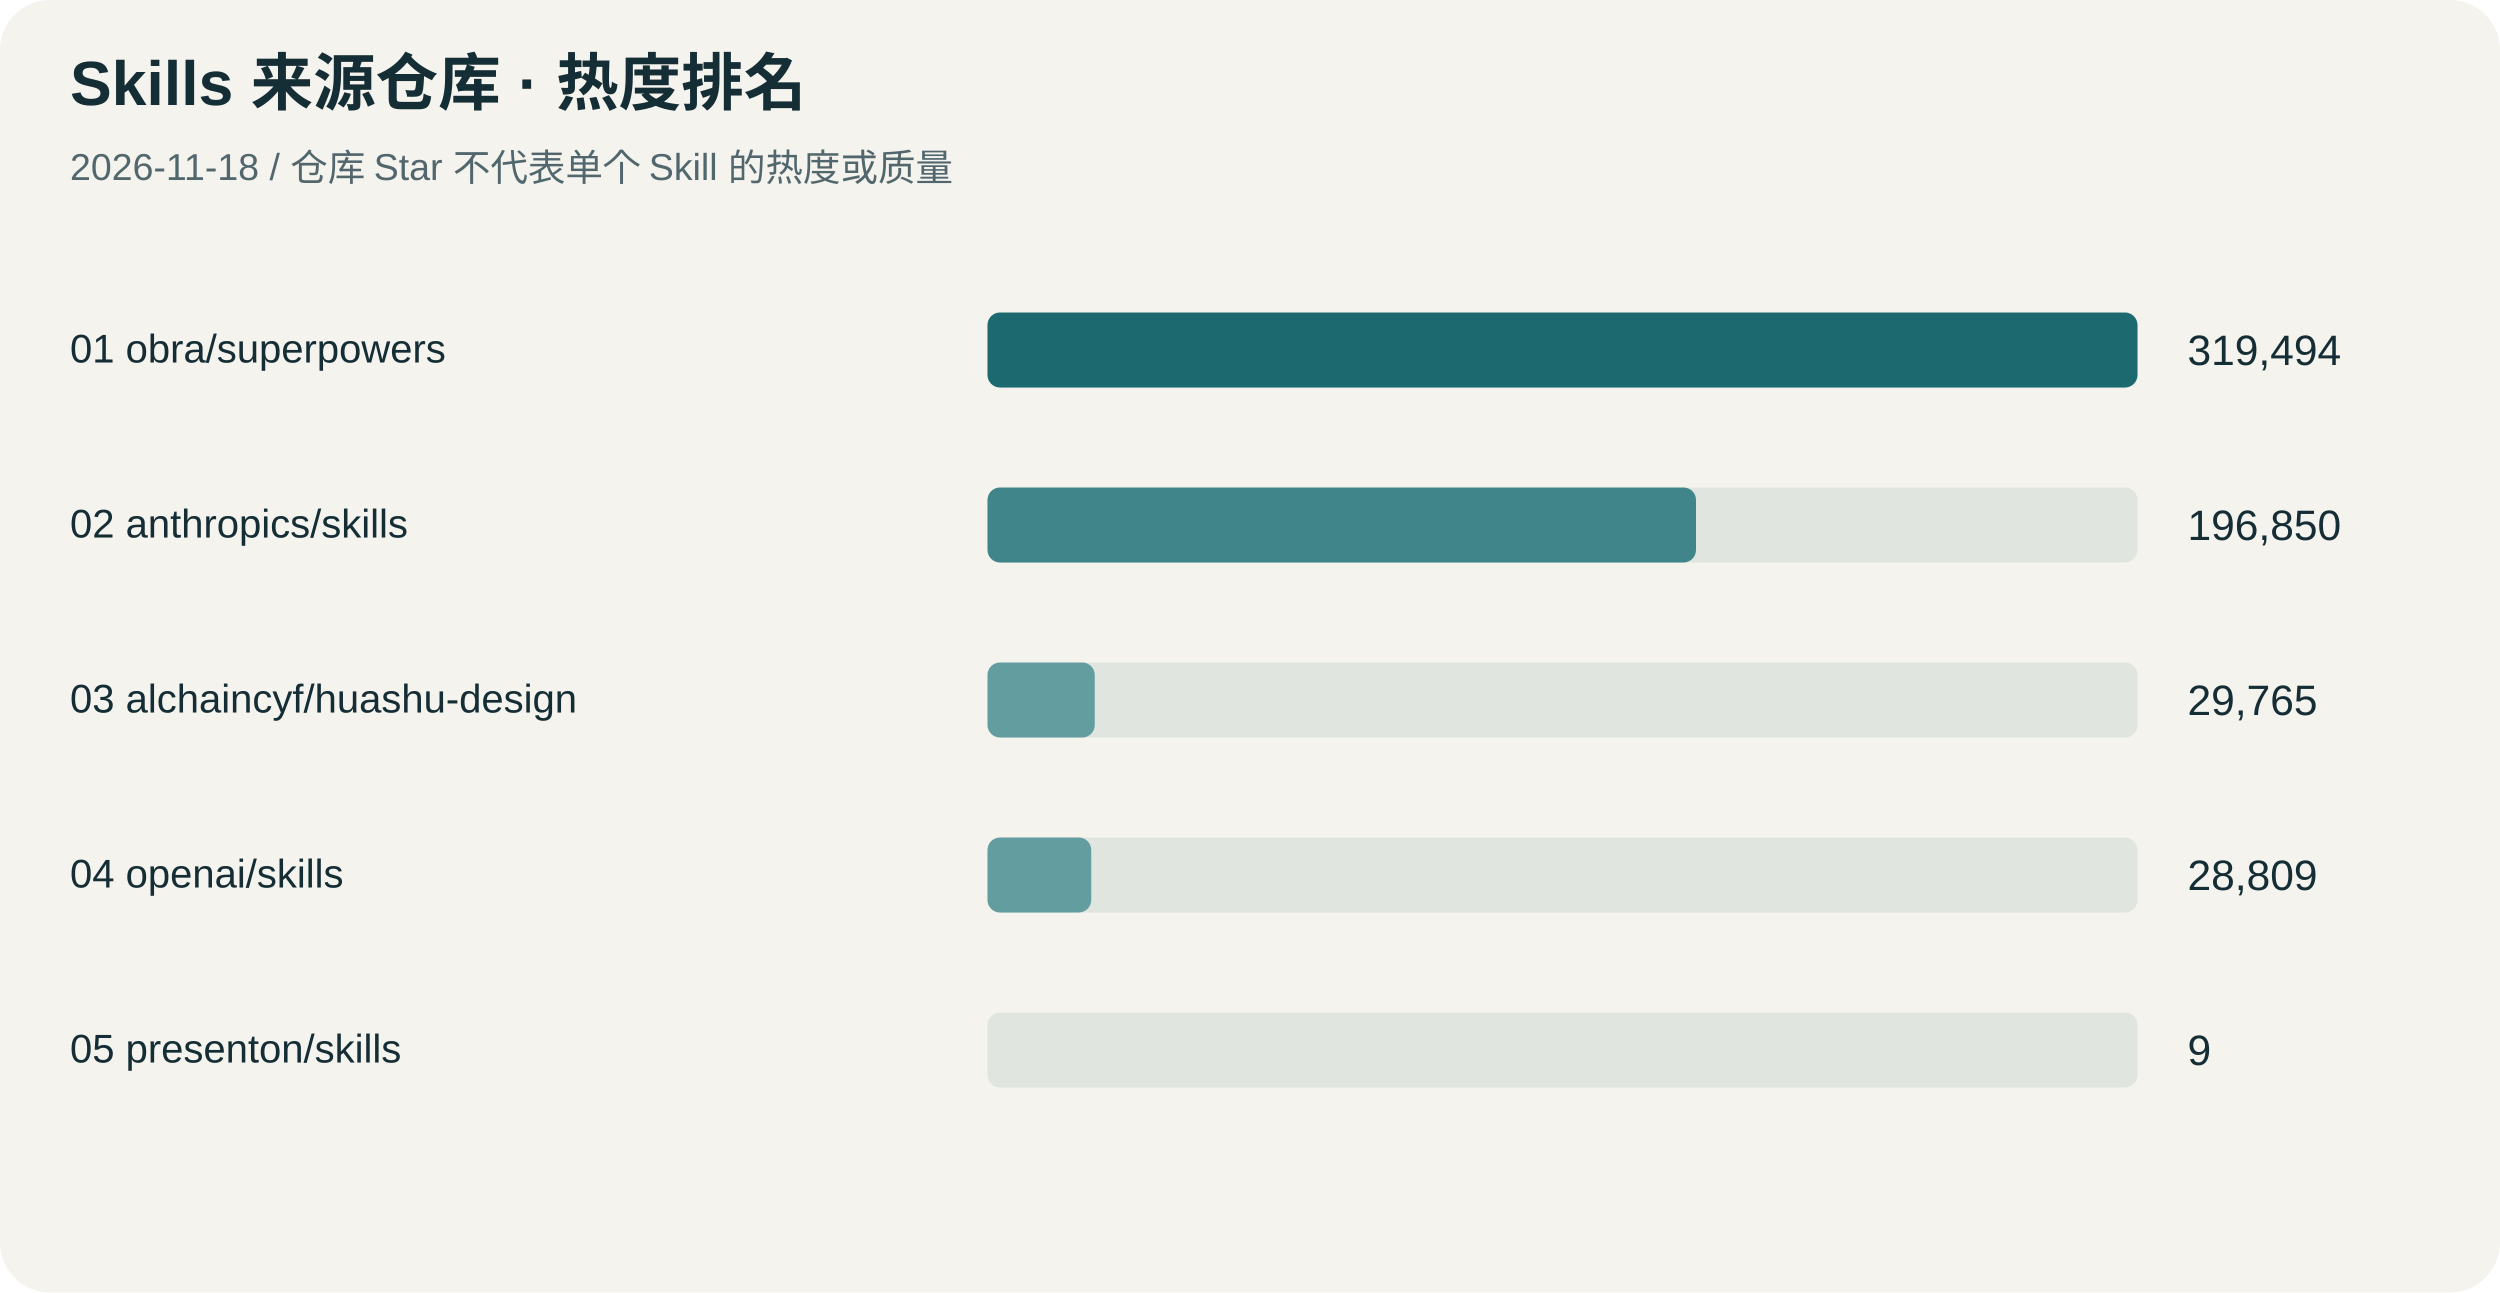
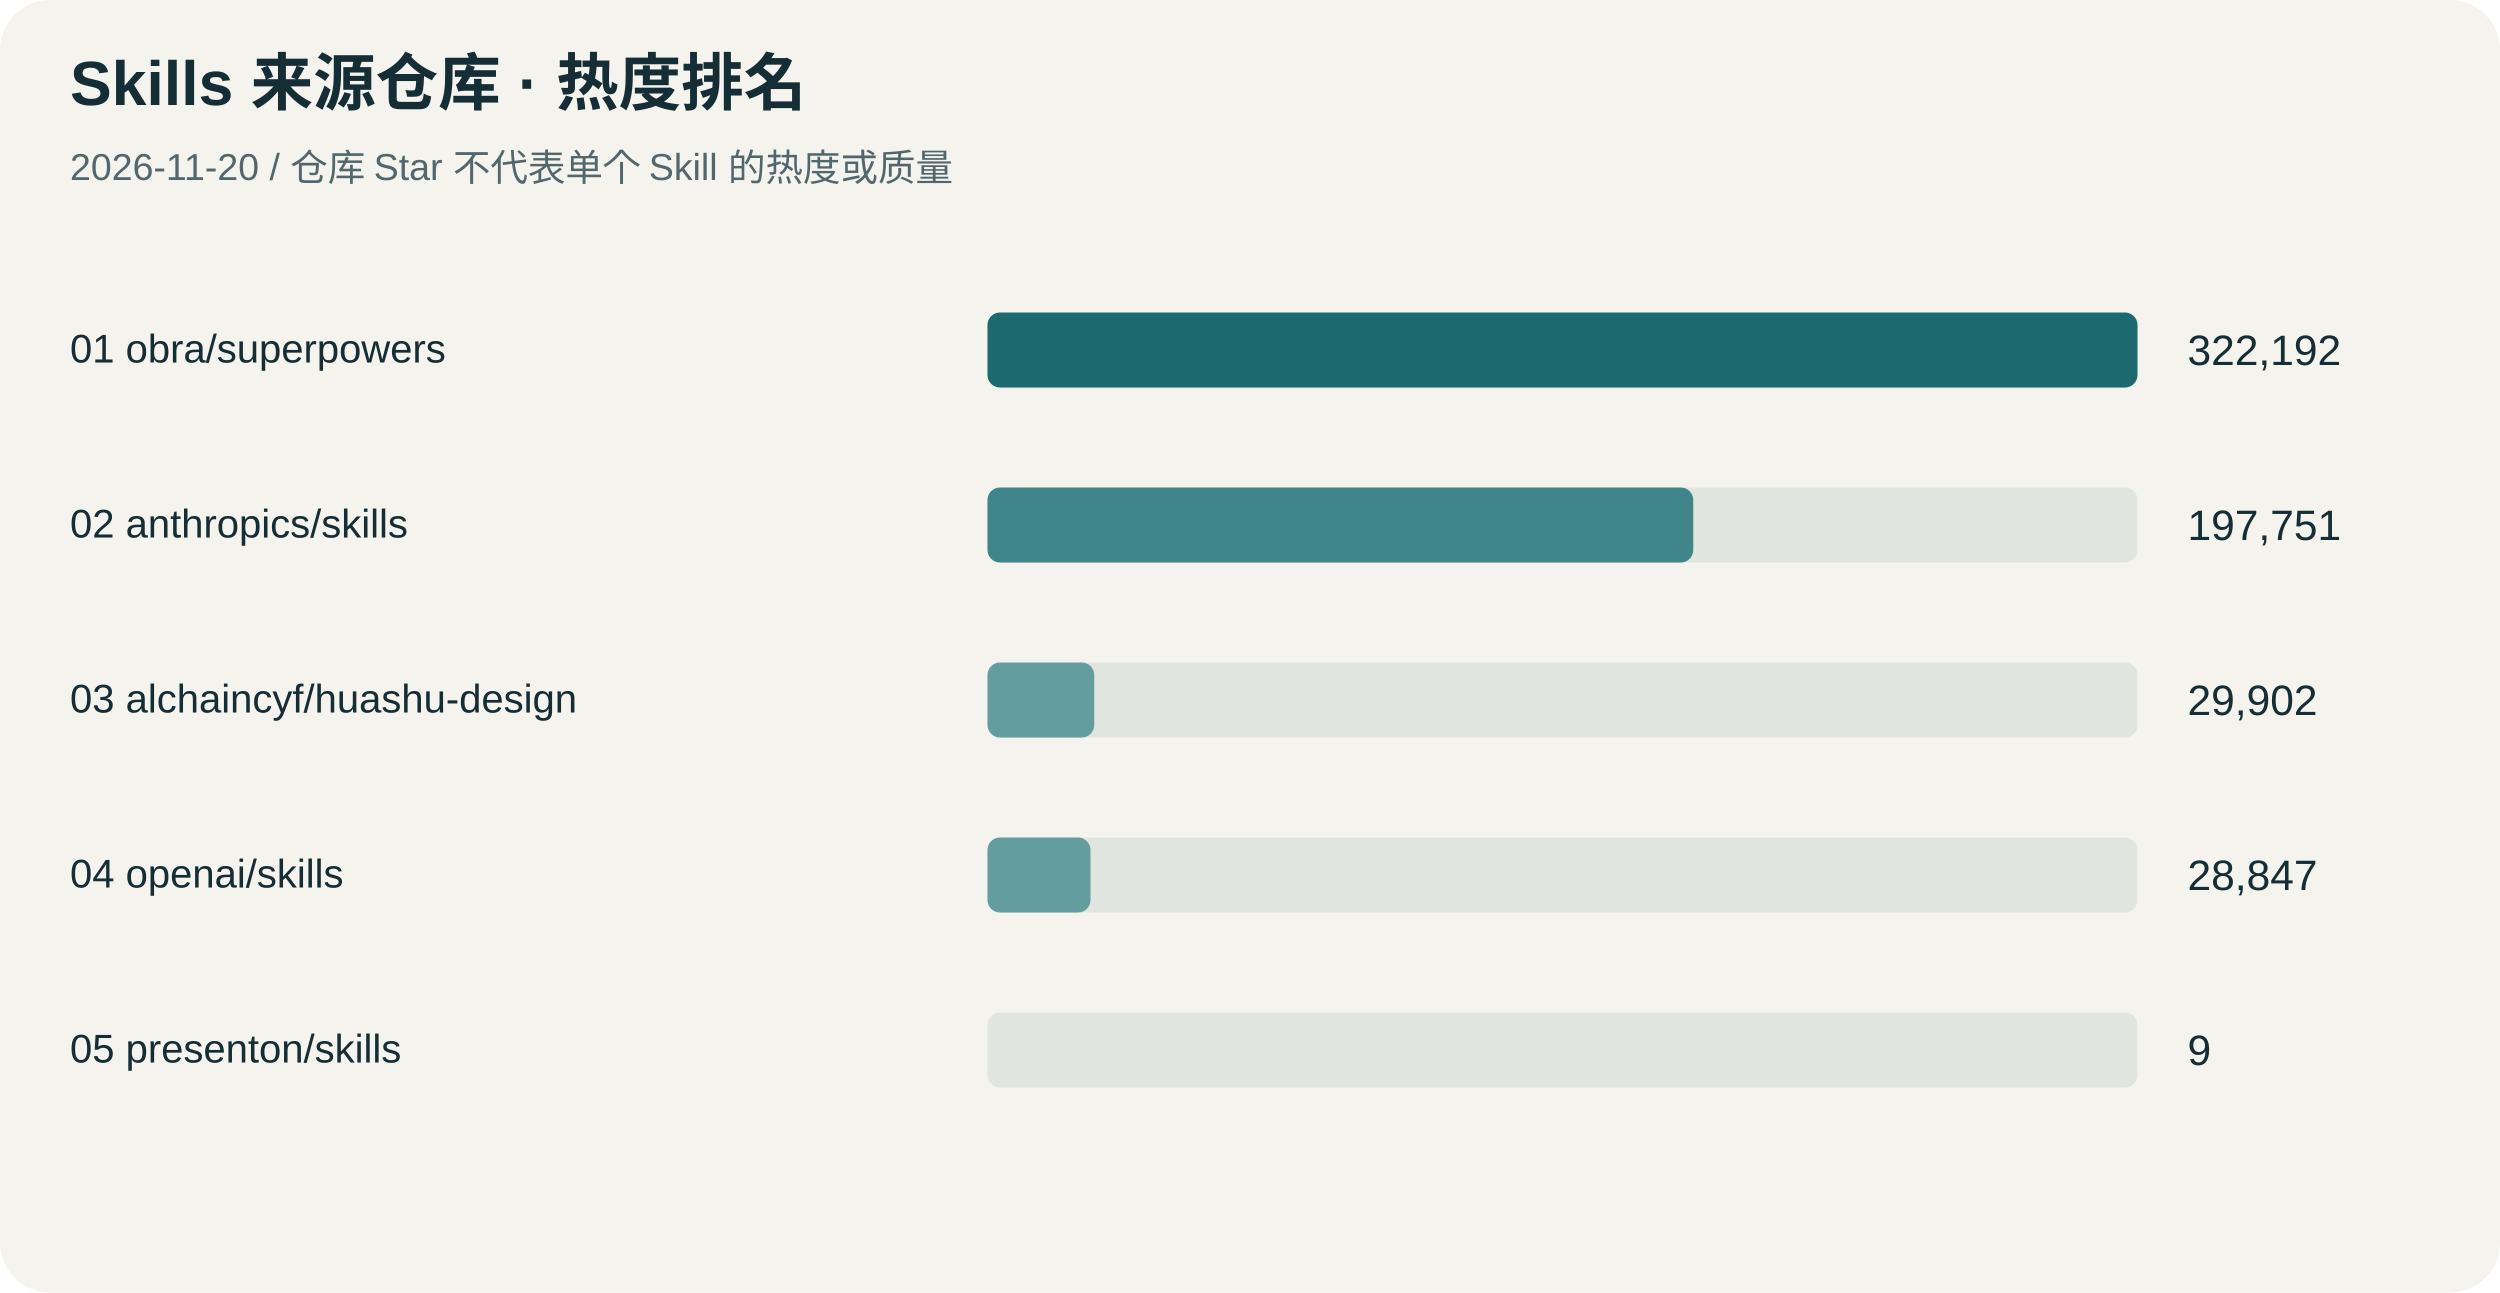
<svg xmlns="http://www.w3.org/2000/svg" viewBox="0 0 1000 517" role="img" aria-labelledby="title desc">
  <rect width="100%" height="100%" rx="20" fill="#f5f3ed" />
  <g font-family="Segoe UI,Microsoft YaHei,Arial,sans-serif" fill="#152d35">
    <text x="28" y="42" font-size="25" font-weight="700">Skills 来源仓库 · 热度排名</text>
-     <text x="28" y="72" font-size="15" fill="#52676d">2026-11-18 / 仓库 Star 不代表单个 Skill 的热度或质量</text>
+     <text x="28" y="72" font-size="15" fill="#52676d">2026-11-20 / 仓库 Star 不代表单个 Skill 的热度或质量</text>
    <text x="28" y="145" font-size="16">01  obra/superpowers</text>
    <rect x="395" y="125" width="460" height="30" rx="5" fill="#e0e5df" />
    <rect x="395" y="125" width="460.0" height="30" rx="5" fill="#1c6970" />
-     <text x="875" y="146" font-size="17">319,494</text>
+     <text x="875" y="146" font-size="17">322,192</text>
    <text x="28" y="215" font-size="16">02  anthropics/skills</text>
    <rect x="395" y="195" width="460" height="30" rx="5" fill="#e0e5df" />
-     <rect x="395" y="195" width="283.4" height="30" rx="5" fill="#40858a" />
-     <text x="875" y="216" font-size="17">196,850</text>
+     <rect x="395" y="195" width="282.3" height="30" rx="5" fill="#40858a" />
+     <text x="875" y="216" font-size="17">197,751</text>
    <text x="28" y="285" font-size="16">03  alchaincyf/huashu-design</text>
    <rect x="395" y="265" width="460" height="30" rx="5" fill="#e0e5df" />
-     <rect x="395" y="265" width="42.9" height="30" rx="5" fill="#639da0" />
-     <text x="875" y="286" font-size="17">29,765</text>
+     <rect x="395" y="265" width="42.7" height="30" rx="5" fill="#639da0" />
+     <text x="875" y="286" font-size="17">29,902</text>
    <text x="28" y="355" font-size="16">04  openai/skills</text>
    <rect x="395" y="335" width="460" height="30" rx="5" fill="#e0e5df" />
-     <rect x="395" y="335" width="41.5" height="30" rx="5" fill="#639da0" />
-     <text x="875" y="356" font-size="17">28,809</text>
+     <rect x="395" y="335" width="41.2" height="30" rx="5" fill="#639da0" />
+     <text x="875" y="356" font-size="17">28,847</text>
    <text x="28" y="425" font-size="16">05  presenton/skills</text>
    <rect x="395" y="405" width="460" height="30" rx="5" fill="#e0e5df" />
    <rect x="395" y="405" width="0.0" height="30" rx="5" fill="#639da0" />
    <text x="875" y="426" font-size="17">9</text>
  </g>
</svg>
